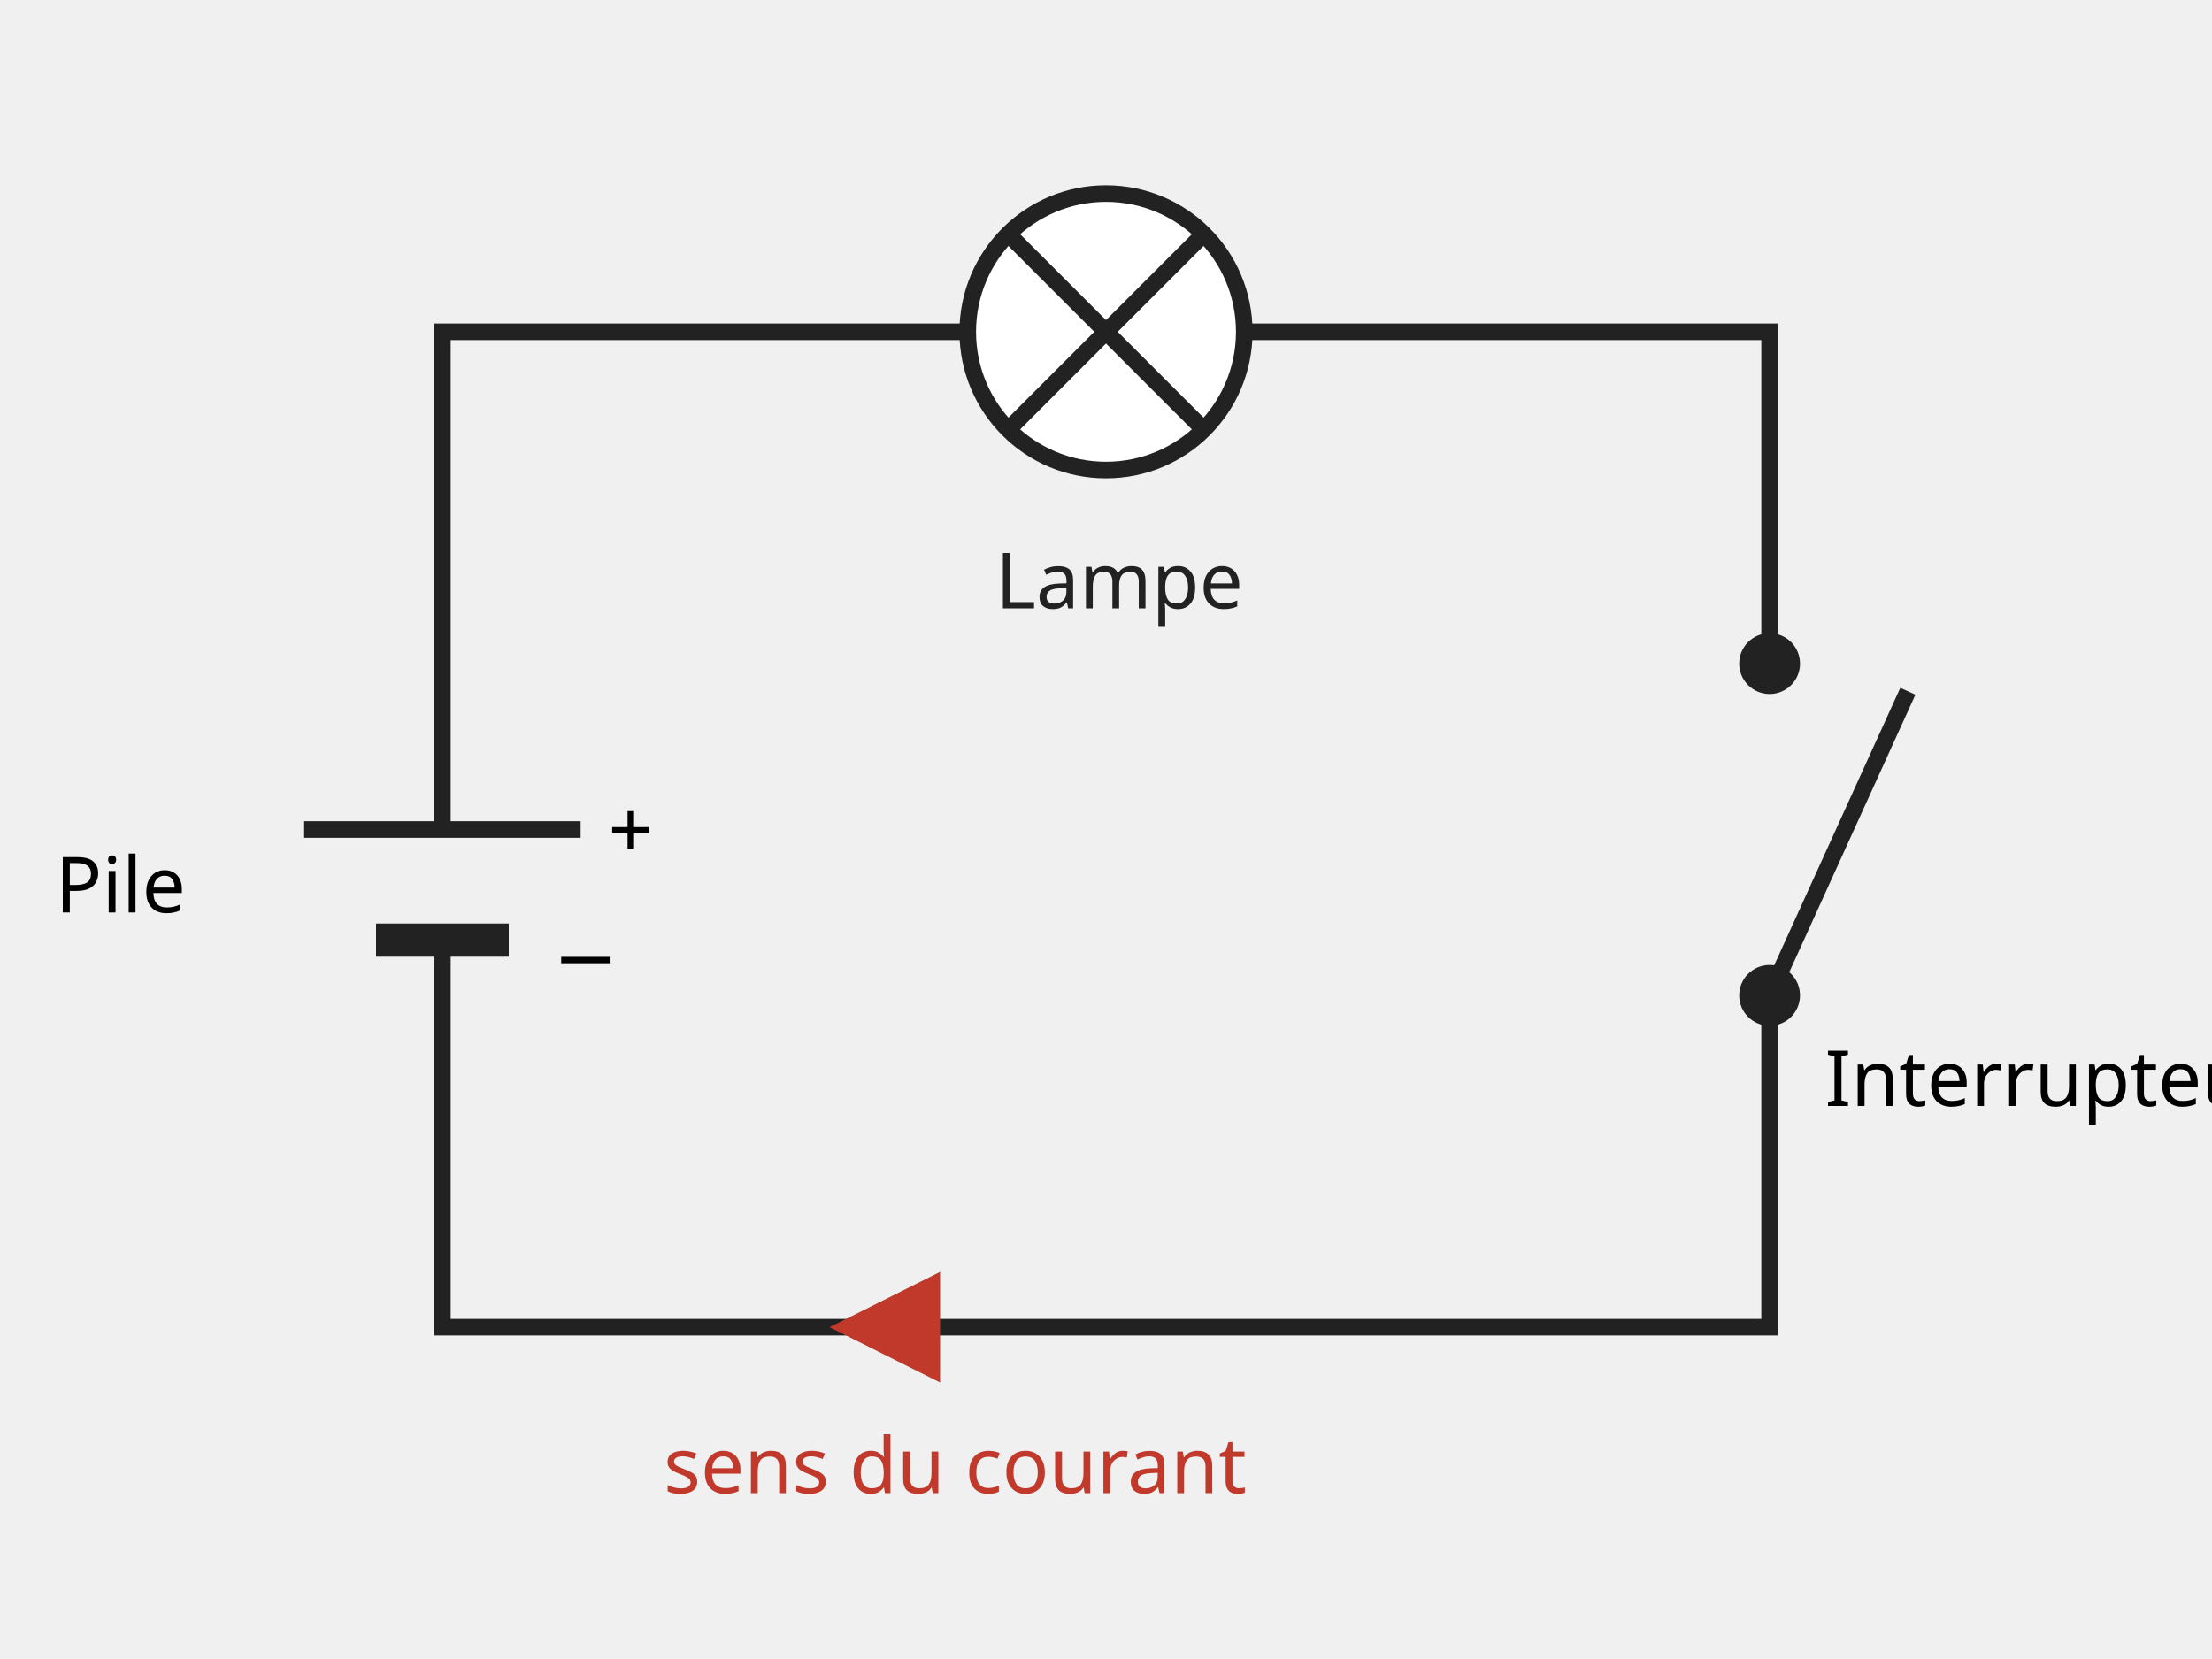
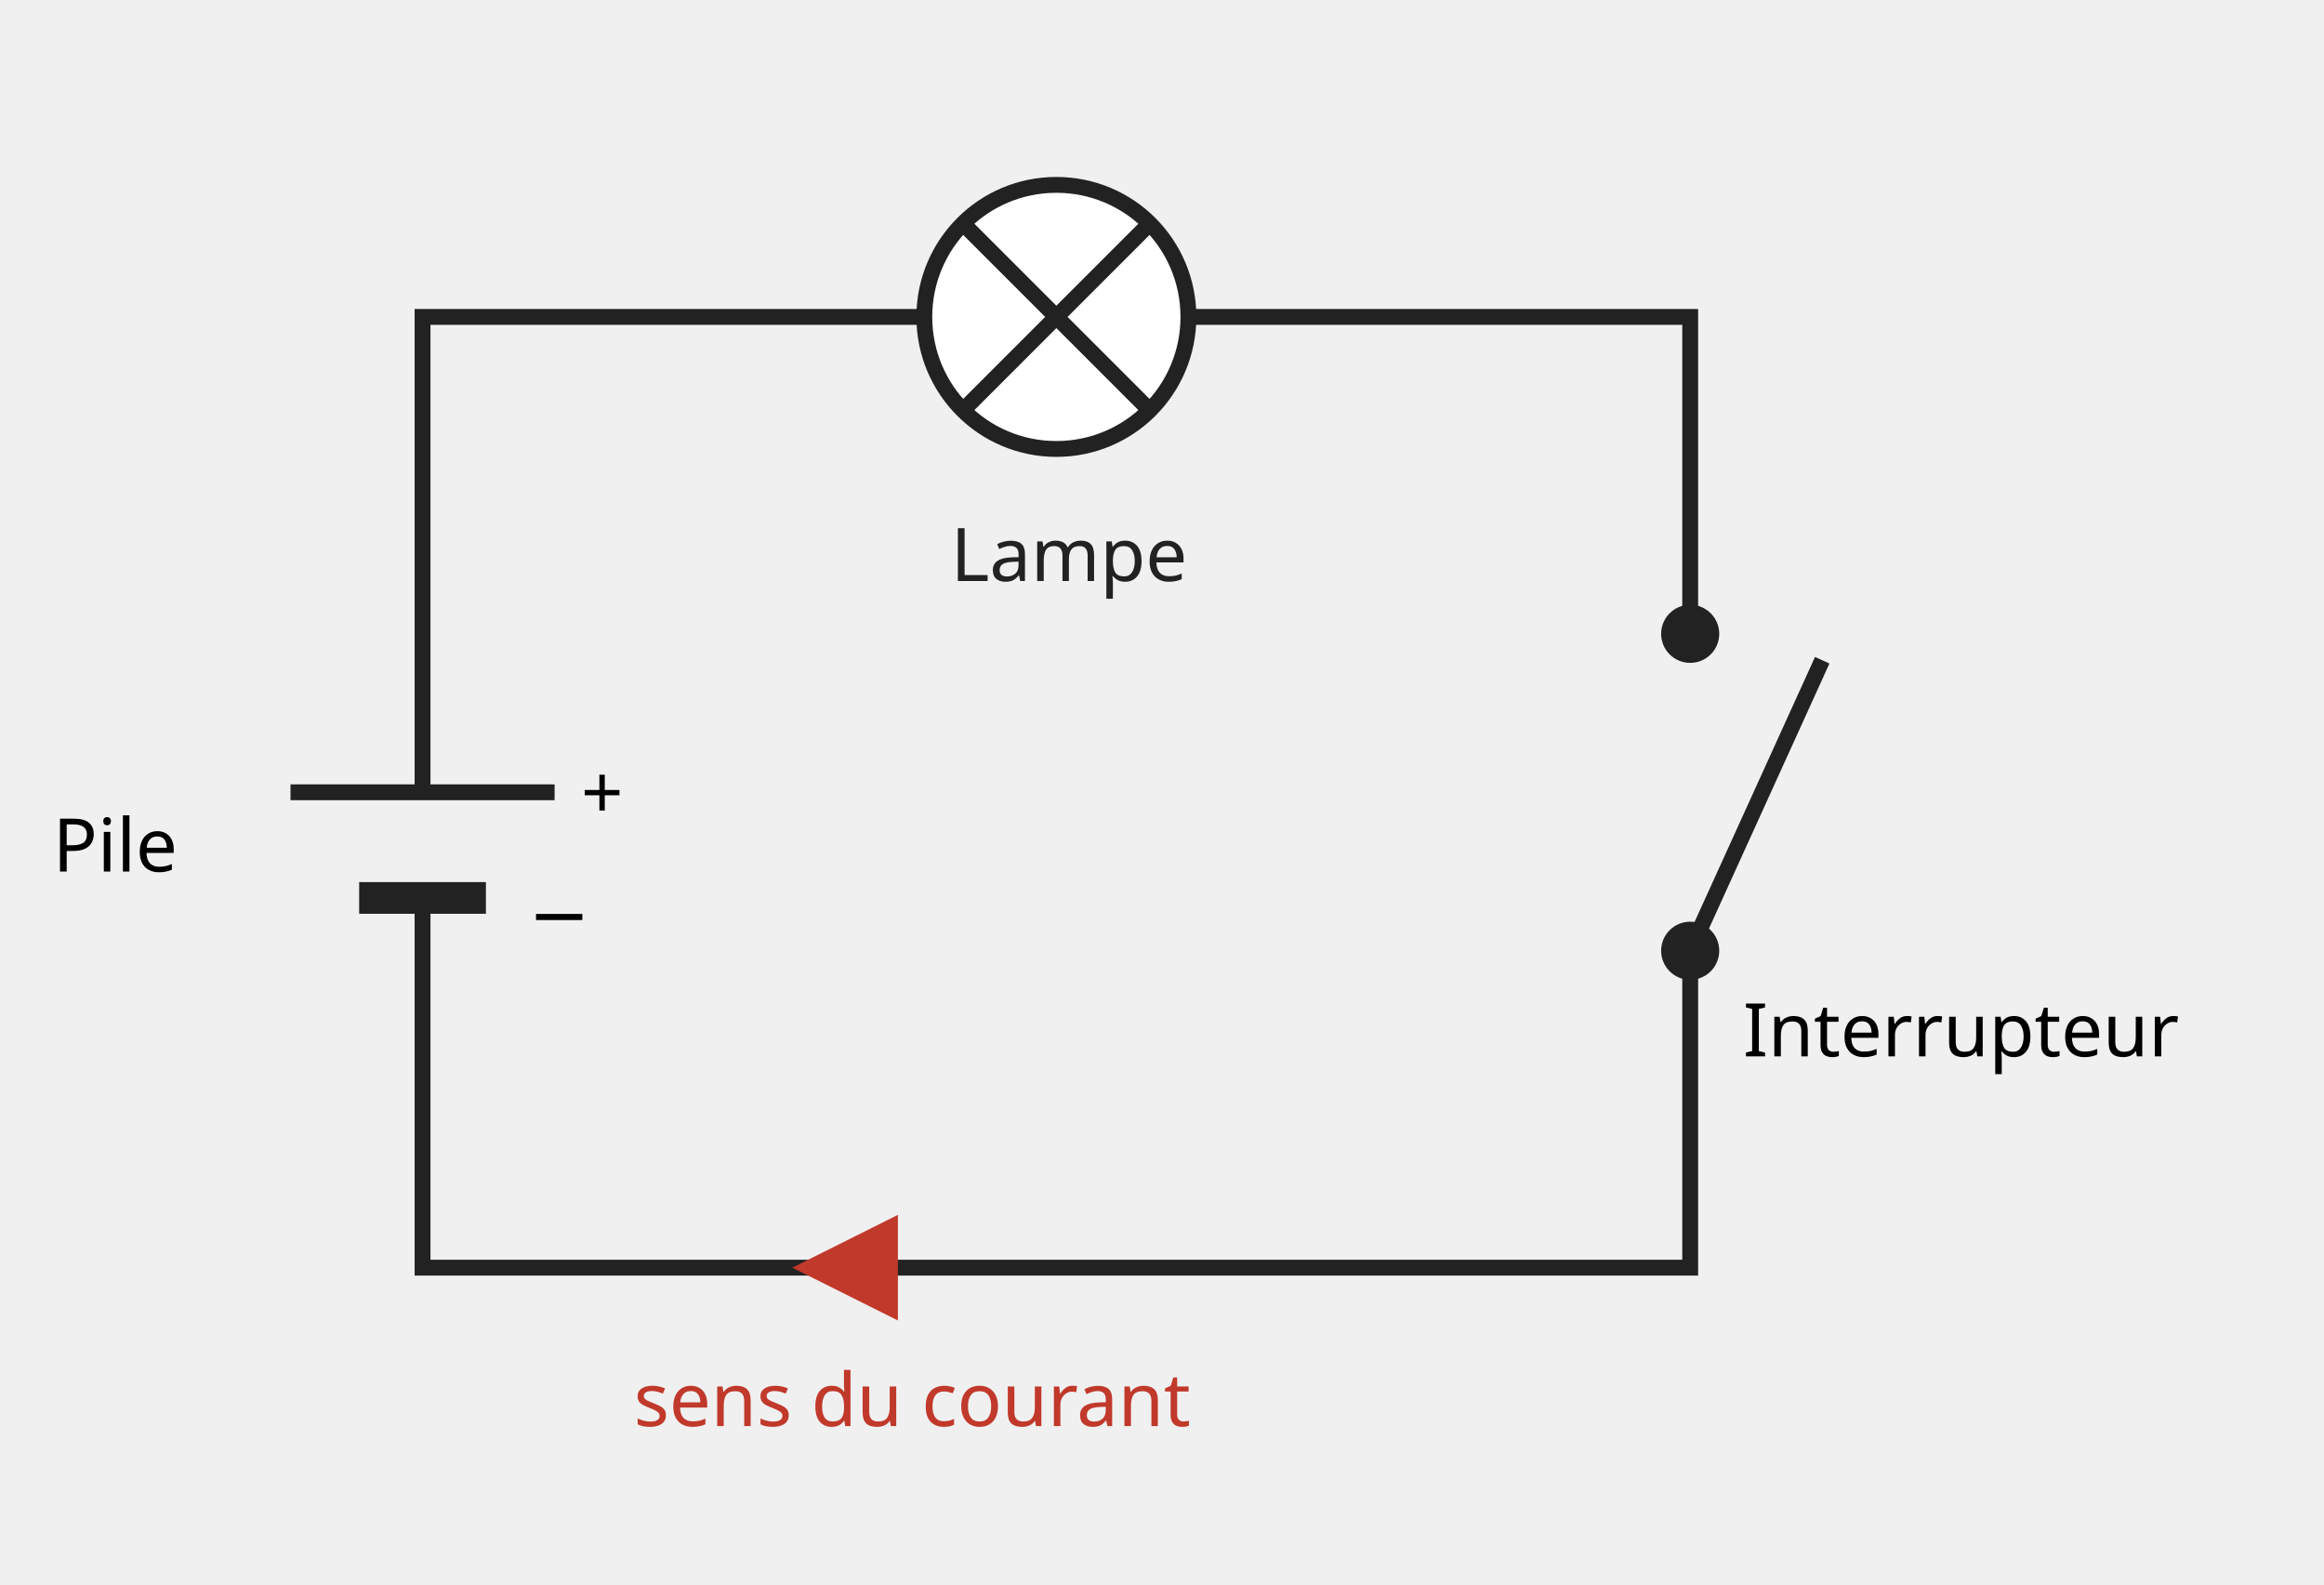
- <svg xmlns="http://www.w3.org/2000/svg" viewBox="0 0 400 300" font-family="sans-serif" font-size="14">
+ <svg xmlns="http://www.w3.org/2000/svg" viewBox="0 0 440 300" font-family="sans-serif" font-size="14">
  <g id="fils" stroke="#222" stroke-width="3" fill="none">
    <path d="M80 150 V60 H175 M225 60 H320 V120 M320 180 V240 H80 V170" />
  </g>
  <g id="pile" stroke="#222" stroke-width="3">
    <line x1="55" y1="150" x2="105" y2="150" />
    <line x1="68" y1="170" x2="92" y2="170" stroke-width="6" />
    <text x="110" y="155" stroke="none">+</text>
    <text x="100" y="178" stroke="none">−</text>
    <text x="10" y="165" stroke="none">Pile</text>
  </g>
  <g id="lampe" stroke="#222" stroke-width="3" fill="#fff">
    <circle cx="200" cy="60" r="25" />
    <path d="M182 42 L218 78 M218 42 L182 78" />
    <text x="180" y="110" stroke="none" fill="#222">Lampe</text>
  </g>
  <g id="interrupteur" stroke="#222" stroke-width="3">
    <line x1="320" y1="180" x2="345" y2="125" />
    <circle cx="320" cy="180" r="4" fill="#222" />
    <circle cx="320" cy="120" r="4" fill="#222" />
    <text x="330" y="200" stroke="none">Interrupteur</text>
  </g>
  <g id="sens_courant" fill="#c0392b">
    <path d="M170 230 L150 240 L170 250 Z" />
    <text x="120" y="270">sens du courant</text>
  </g>
</svg>
